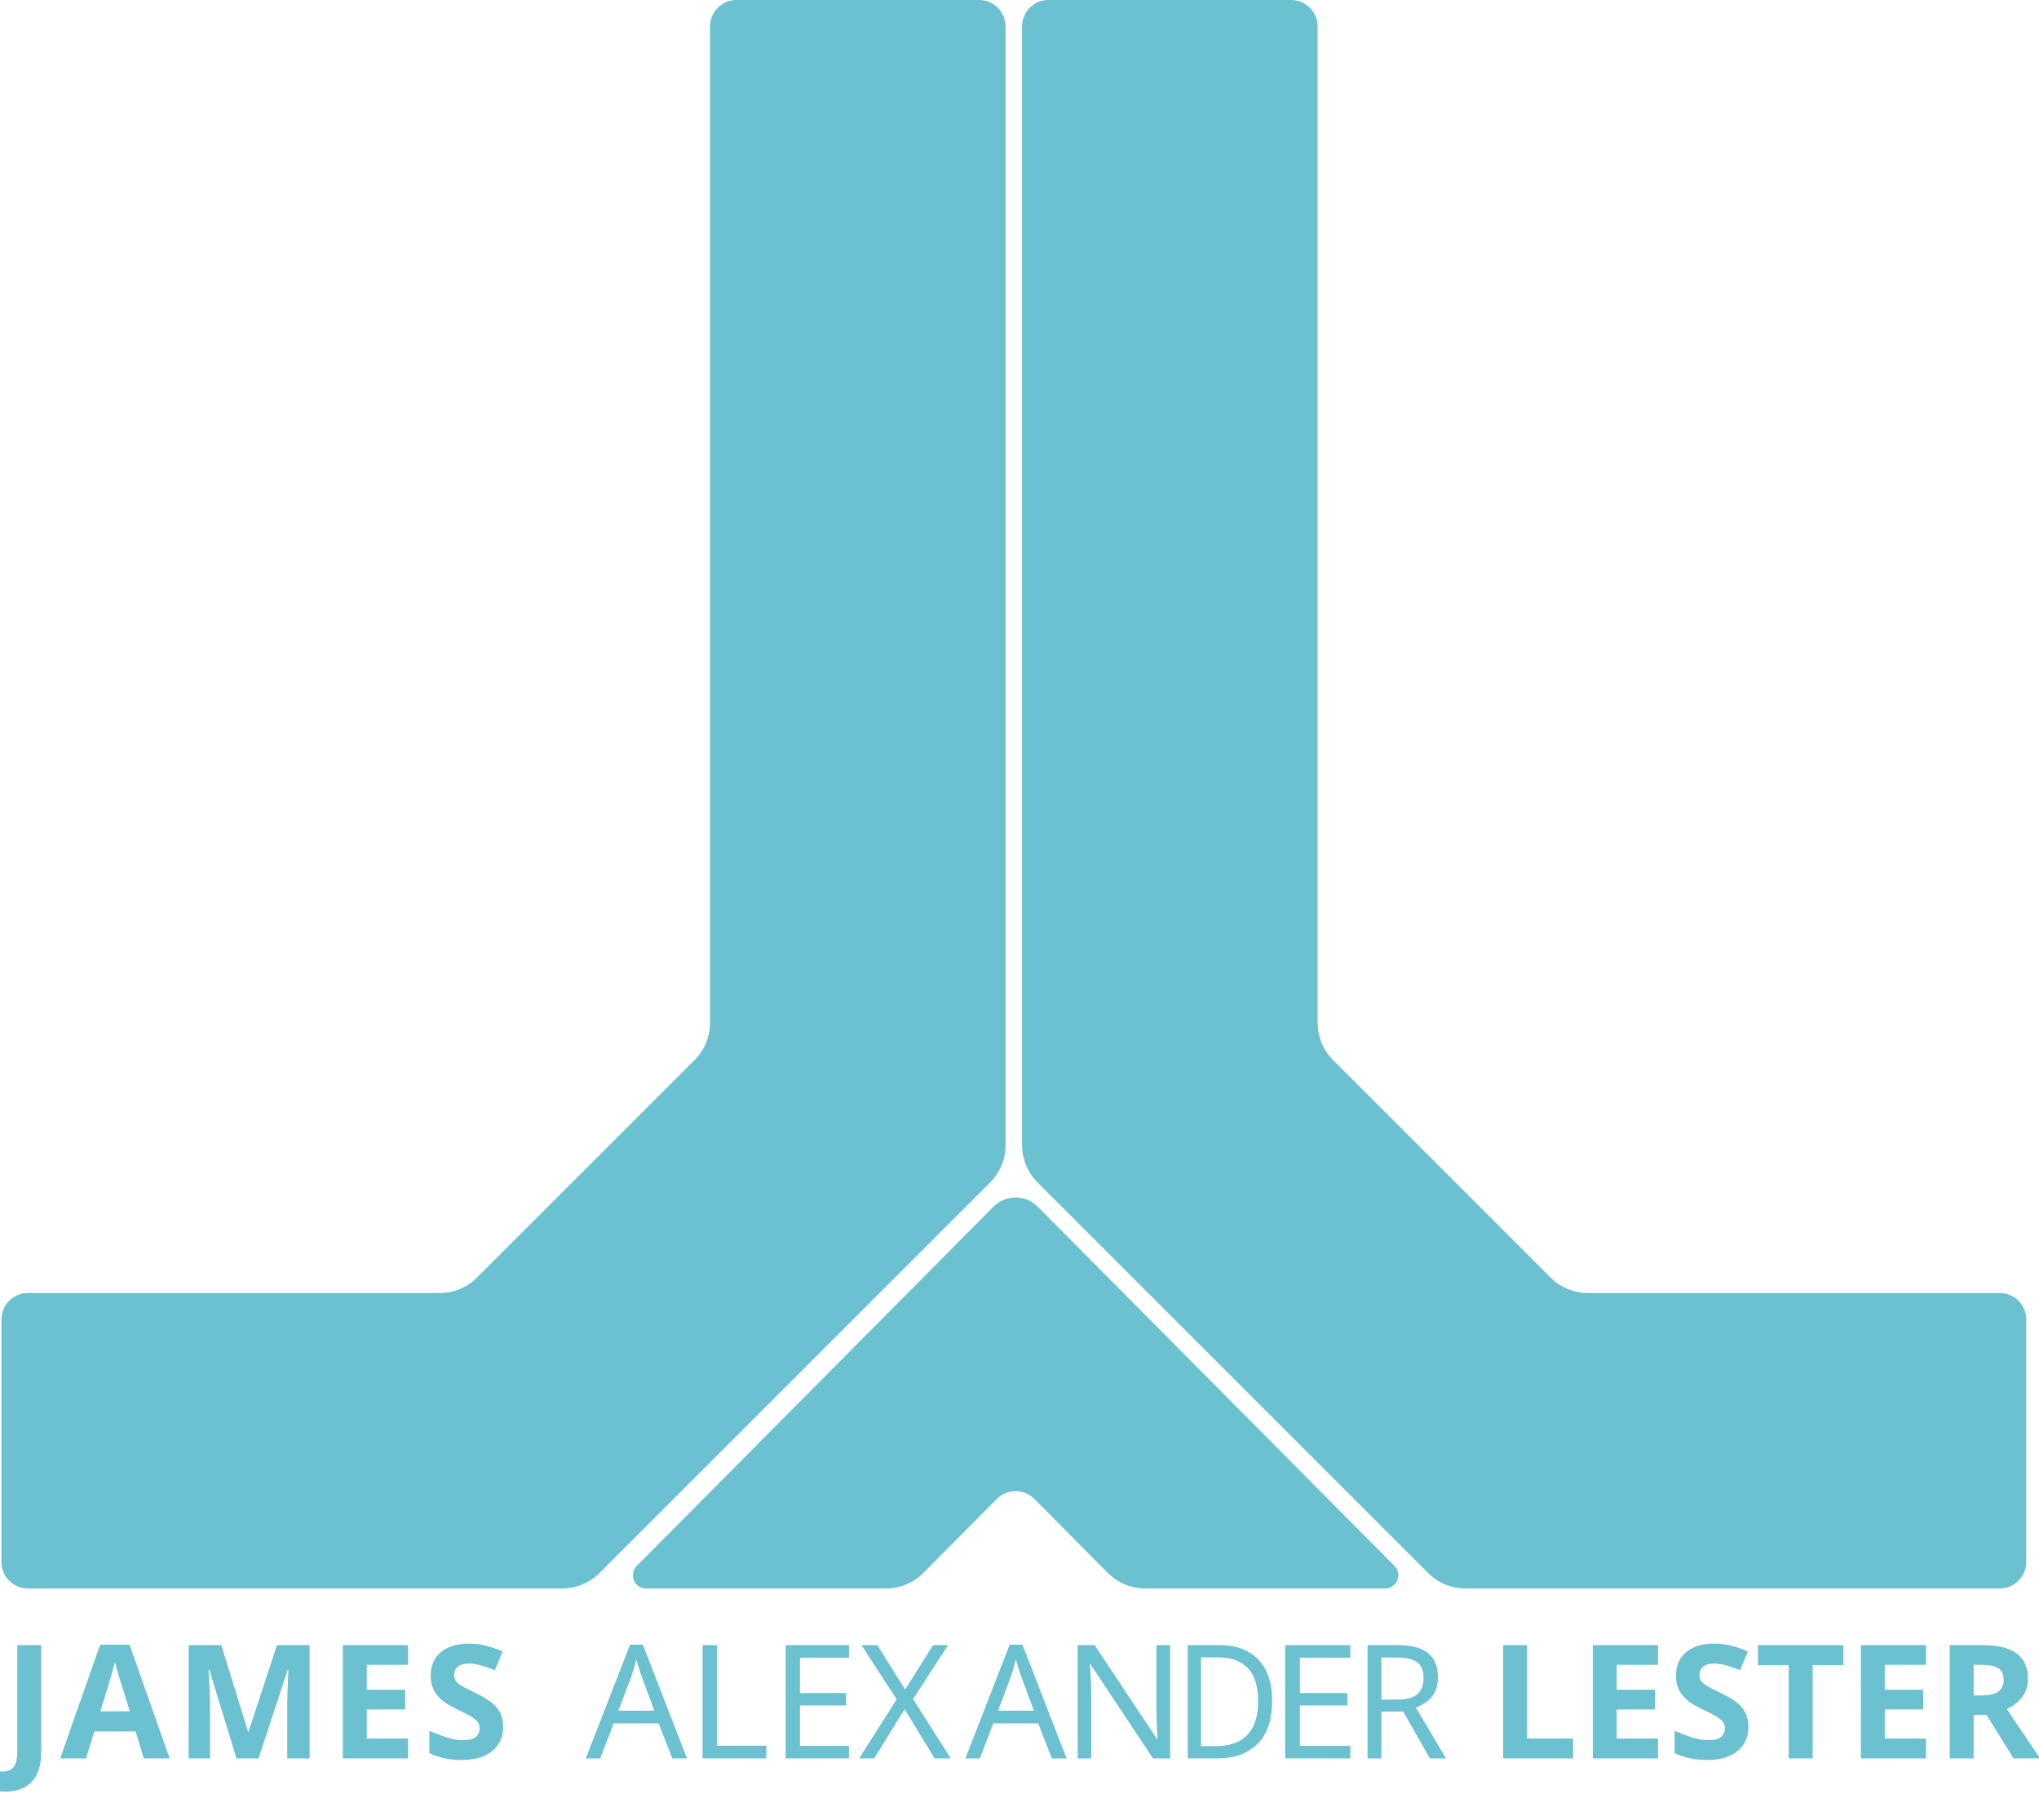
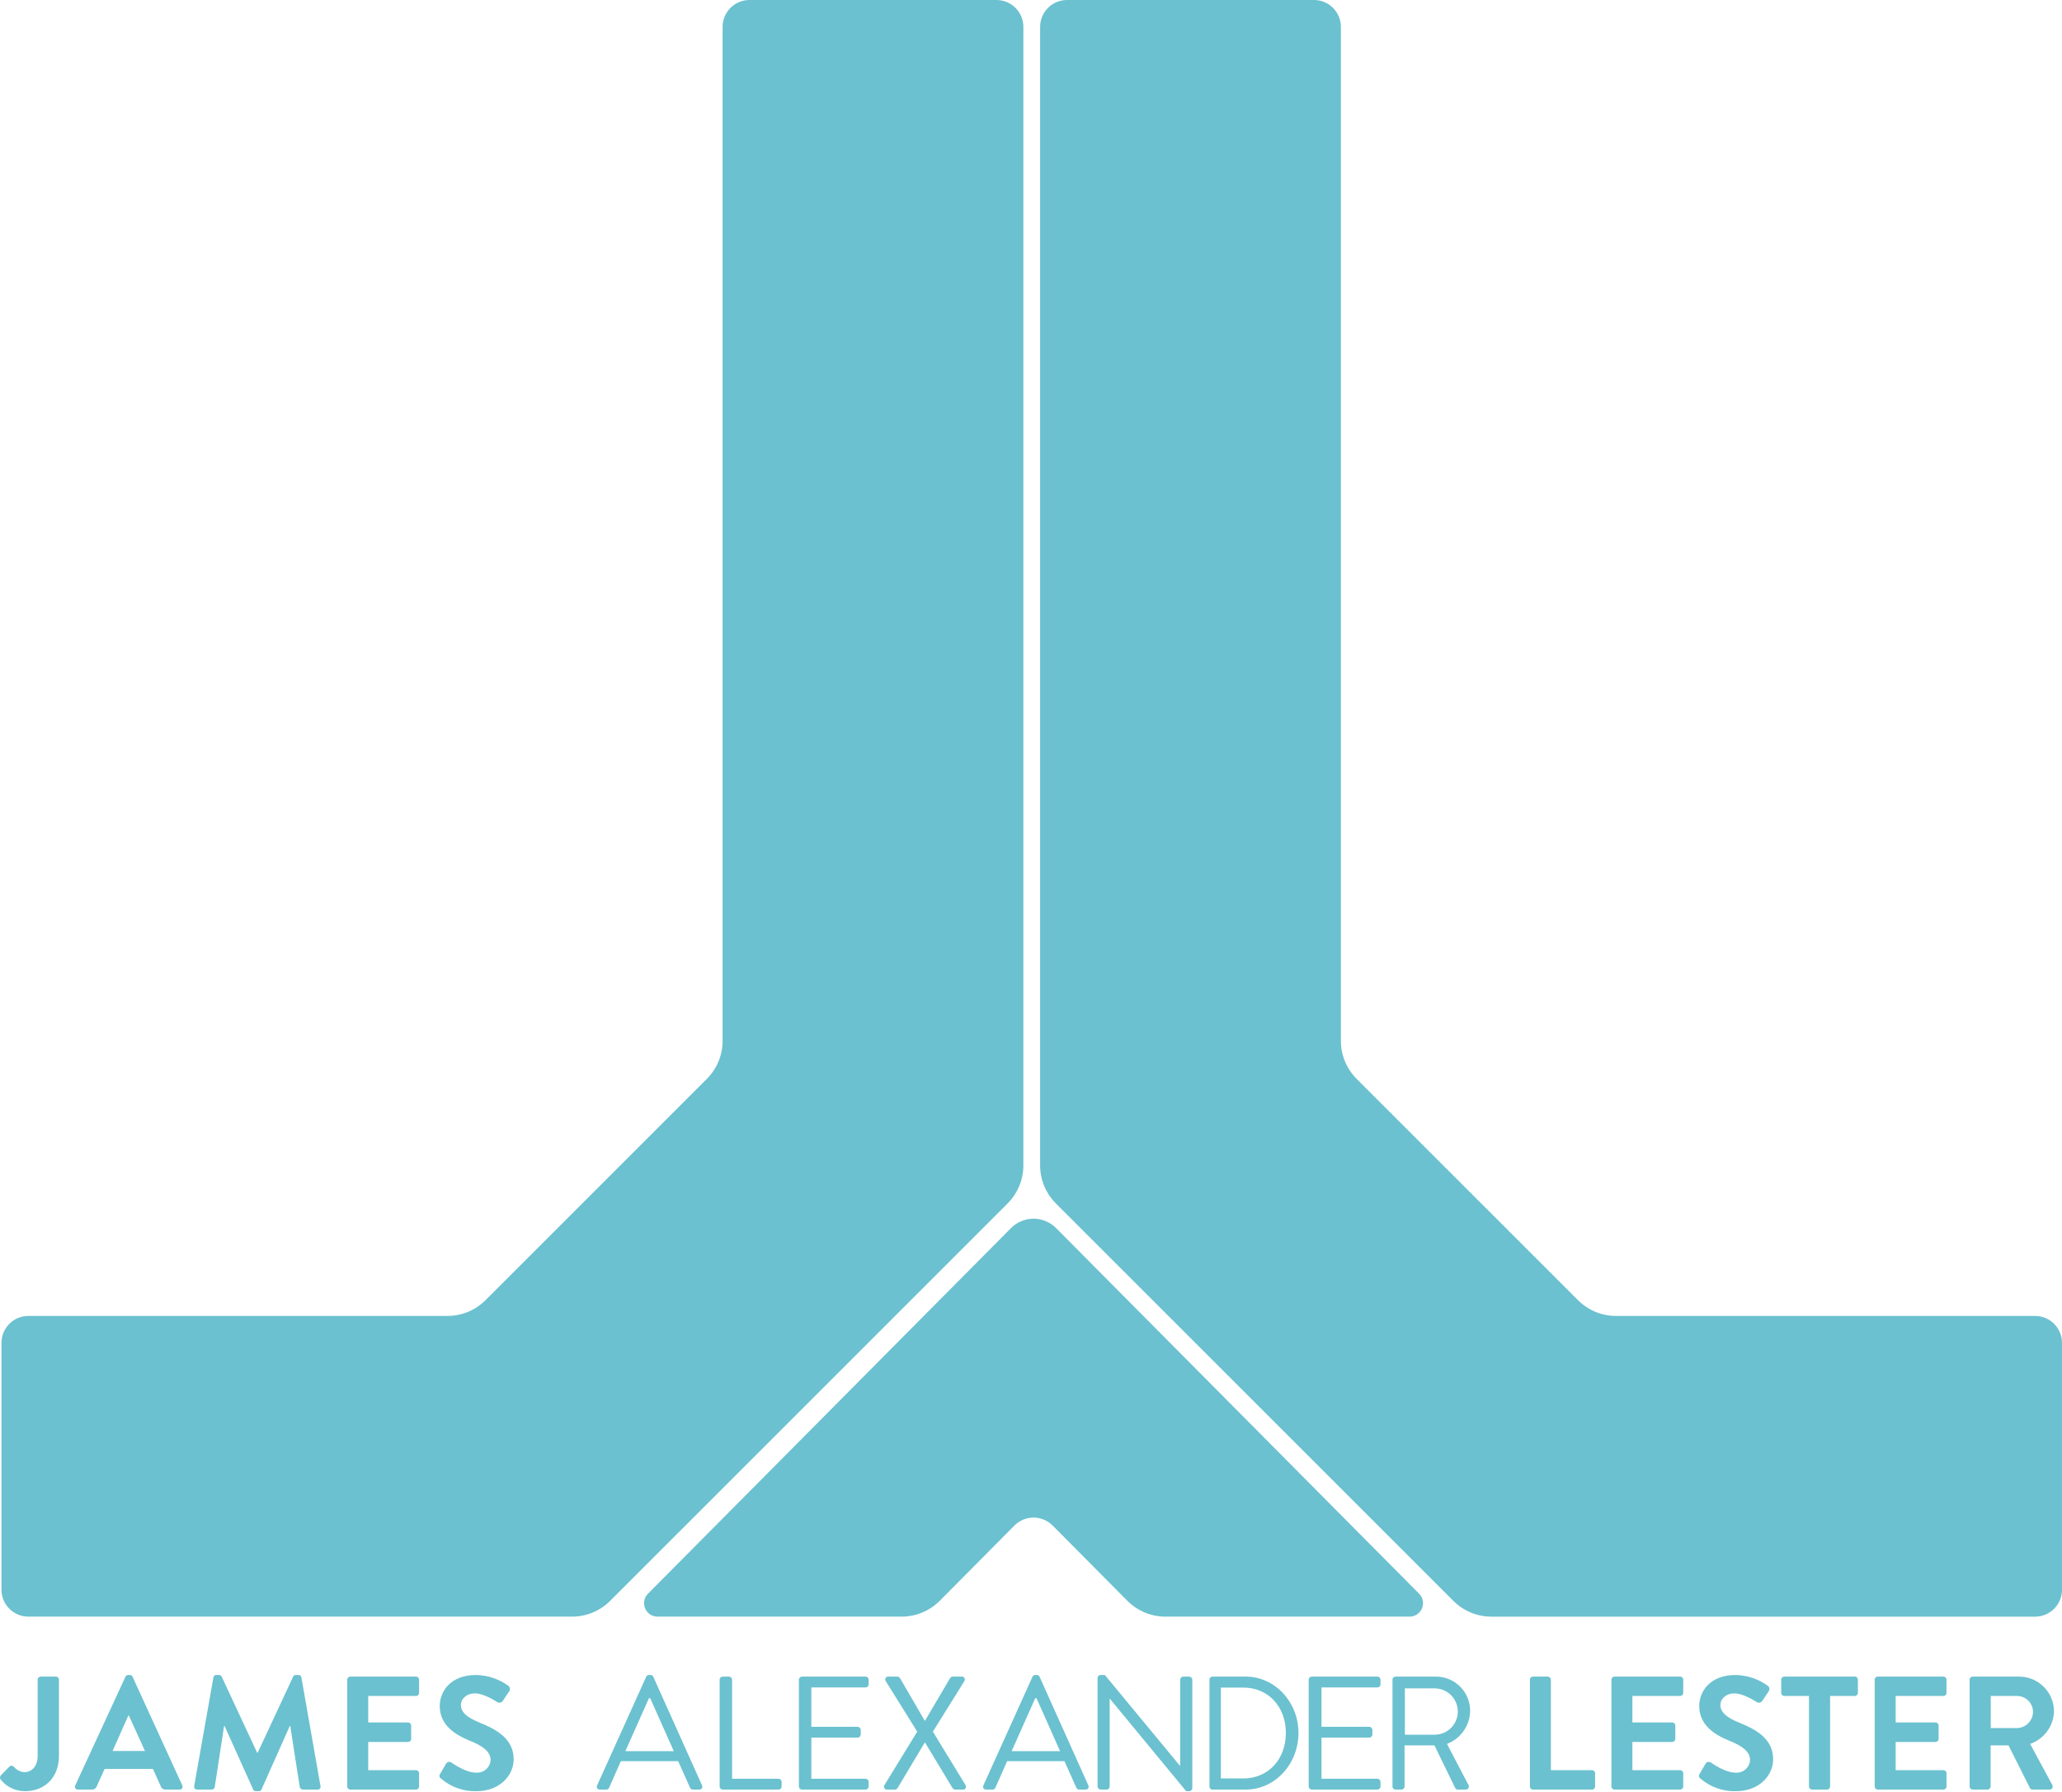
- <svg xmlns="http://www.w3.org/2000/svg" id="Layer_2" data-name="Layer 2" viewBox="0 0 437.053 390.048">
+ <svg xmlns="http://www.w3.org/2000/svg" id="Layer_2" data-name="Layer 2" viewBox="0 0 434.312 377.332">
  <defs>
    <style>
-       .cls-1, .cls-2, .cls-6, .cls-7, .cls-8 {
+       .cls-1 {
        fill: #6bc1cf;
      }

-       .cls-2, .cls-6, .cls-7, .cls-8 {
-         font-size: 34px;
-         font-family: Brandon Grotesque;
-       }
- 
-       .cls-10, .cls-3, .cls-4 {
-         font-weight: 700;
-       }
- 
-       .cls-3 {
-         letter-spacing: 1px;
-       }
- 
-       .cls-4 {
-         letter-spacing: 4px;
-       }
- 
-       .cls-5 {
-         letter-spacing: -1px;
-       }
- 
-       .cls-6 {
-         letter-spacing: -2.913px;
-       }
- 
-       .cls-7 {
-         letter-spacing: -2.151px;
-       }
- 
-       .cls-8 {
-         letter-spacing: -2.062px;
-       }
- 
-       .cls-9 {
-         letter-spacing: 3px;
+       .cls-2 {
+         isolation: isolate;
      }
    </style>
  </defs>
  <g>
    <g>
-       <path class="cls-1" d="M215.425,516.701l83.724-83.724a11.339,11.339,0,0,0,3.321-8.018V185.127a5.669,5.669,0,0,0-5.669-5.669H244.79a5.669,5.669,0,0,0-5.669,5.669V398.719a11.339,11.339,0,0,1-3.321,8.018L189.185,453.351a11.339,11.339,0,0,1-8.018,3.321H92.904a5.669,5.669,0,0,0-5.669,5.669v52.011a5.669,5.669,0,0,0,5.669,5.669h114.504A11.339,11.339,0,0,0,215.425,516.701Z" transform="translate(-86.92236 -179.4572)" />
-       <path class="cls-1" d="M393.044,516.701l-83.724-83.724a11.339,11.339,0,0,1-3.321-8.018V185.127a5.669,5.669,0,0,1,5.669-5.669h52.011a5.669,5.669,0,0,1,5.669,5.669V398.719a11.339,11.339,0,0,0,3.321,8.018l46.615,46.615a11.339,11.339,0,0,0,8.018,3.321h88.264a5.669,5.669,0,0,1,5.669,5.669v52.011a5.669,5.669,0,0,1-5.669,5.669H401.062A11.339,11.339,0,0,1,393.044,516.701Z" transform="translate(-86.92236 -179.4572)" />
-       <path class="cls-1" d="M336.081,465.081l-26.717-26.913a6.69,6.69,0,0,0-4.748-1.977h-0.001a6.69,6.69,0,0,0-4.748,1.977l-26.717,26.913-49.745,50.109a2.835,2.835,0,0,0,2.012,4.832h51.401a11.339,11.339,0,0,0,8.047-3.35L300.593,500.829a5.669,5.669,0,0,1,8.047,0l15.727,15.842a11.339,11.339,0,0,0,8.047,3.35H383.815a2.835,2.835,0,0,0,2.012-4.832Z" transform="translate(-86.92236 -179.4572)" />
+       <path class="cls-1" d="M128.503,337.243l83.724-83.724a11.339,11.339,0,0,0,3.321-8.018V5.669A5.669,5.669,0,0,0,209.879,0H157.868a5.669,5.669,0,0,0-5.669,5.669V219.262a11.339,11.339,0,0,1-3.321,8.018L102.263,273.894a11.339,11.339,0,0,1-8.018,3.321H5.982a5.669,5.669,0,0,0-5.669,5.669v52.011a5.669,5.669,0,0,0,5.669,5.669H120.485A11.339,11.339,0,0,0,128.503,337.243Z" transform="translate(-0.00014)" />
+       <path class="cls-1" d="M306.122,337.243l-83.724-83.724a11.339,11.339,0,0,1-3.321-8.018V5.669A5.669,5.669,0,0,1,224.746,0h52.011a5.669,5.669,0,0,1,5.669,5.669V219.262a11.339,11.339,0,0,0,3.321,8.018l46.615,46.615a11.339,11.339,0,0,0,8.018,3.321h88.264a5.669,5.669,0,0,1,5.669,5.669h0v52.011a5.669,5.669,0,0,1-5.669,5.669H314.139A11.339,11.339,0,0,1,306.122,337.243Z" transform="translate(-0.00014)" />
+       <path class="cls-1" d="M249.159,285.623l-26.717-26.913a6.69,6.69,0,0,0-4.748-1.977h-0.001a6.69,6.69,0,0,0-4.748,1.977l-26.717,26.913-49.745,50.109a2.835,2.835,0,0,0,2.012,4.832h51.401a11.339,11.339,0,0,0,8.047-3.35l15.727-15.842a5.669,5.669,0,0,1,8.018-.029l0.029,0.029,15.727,15.842a11.339,11.339,0,0,0,8.047,3.35h51.401a2.835,2.835,0,0,0,2.012-4.832Z" transform="translate(-0.00014)" />
    </g>
-     <text class="cls-2" transform="translate(0.653 376.992)">
-       <tspan class="cls-3">JAMES</tspan>
-       <tspan class="cls-4" x="112.505" y="0"> </tspan>
-       <tspan x="124.915" y="0">ALEX</tspan>
-       <tspan class="cls-5" x="206.276" y="0">A</tspan>
-     </text>
-     <text class="cls-6" transform="translate(227.6008 376.992) scale(1.03 1)">N</text>
-     <text class="cls-7" transform="translate(251.5197 376.992) scale(0.93 1)">D</text>
-     <text class="cls-6" transform="translate(272.0724 376.992) scale(1.03 1)">E</text>
-     <text class="cls-8" transform="translate(289.9318 376.992) scale(0.97 1)">R</text>
-     <text class="cls-2" transform="translate(308.467 376.992)">
-       <tspan class="cls-9"> </tspan>
-       <tspan class="cls-10" x="10.676" y="0">LESTER</tspan>
-     </text>
+     <g class="cls-2">
+       <g class="cls-2">
+         <path class="cls-1" d="M0.177,374l1.768-1.802a0.657,0.657,0,0,1,1.02.034,2.956,2.956,0,0,0,2.244,1.088c1.326,0,2.72-1.088,2.72-3.434v-16.046a0.646,0.646,0,0,1,.646-0.646h3.195a0.646,0.646,0,0,1,.646.646v16.046c0,4.726-3.162,7.445-7.139,7.445a6.518,6.518,0,0,1-5.167-2.481A0.717,0.717,0,0,1,.177,374Z" transform="translate(-0.00014)" />
+         <path class="cls-1" d="M15.851,376.108l10.573-22.88a0.611,0.611,0,0,1,.578-0.374h0.34a0.578,0.578,0,0,1,.578.374l10.471,22.88a0.6,0.6,0,0,1-.578.884h-2.958a0.978,0.978,0,0,1-.986-0.68l-1.666-3.672h-10.165l-1.666,3.672a1.024,1.024,0,0,1-.986.68H16.429A0.6,0.6,0,0,1,15.851,376.108Zm14.687-7.241-3.4-7.479H27.036l-3.332,7.479h6.833Z" transform="translate(-0.00014)" />
+         <path class="cls-1" d="M44.954,353.364a0.574,0.574,0,0,1,.612-0.51h0.544a0.619,0.619,0,0,1,.578.34L54.167,369.241H54.269l7.479-16.047a0.586,0.586,0,0,1,.578-0.34h0.544a0.574,0.574,0,0,1,.612.51L67.494,376.21a0.59,0.59,0,0,1-.612.782H63.788a0.737,0.737,0,0,1-.646-0.51l-2.006-12.885H61.034L55.085,376.958a0.578,0.578,0,0,1-.578.374H53.895a0.611,0.611,0,0,1-.578-0.374L47.3,363.598H47.198l-1.972,12.885a0.658,0.658,0,0,1-.612.51H41.554a0.623,0.623,0,0,1-.646-0.782Z" transform="translate(-0.00014)" />
+         <path class="cls-1" d="M73.14,353.841a0.646,0.646,0,0,1,.646-0.646H87.622a0.646,0.646,0,0,1,.646.646v2.787a0.646,0.646,0,0,1-.646.646h-10.063v5.575h8.397a0.668,0.668,0,0,1,.646.646v2.822a0.645,0.645,0,0,1-.646.646H77.559v5.949h10.063a0.646,0.646,0,0,1,.646.646v2.788a0.645,0.645,0,0,1-.646.646H73.786a0.645,0.645,0,0,1-.646-0.646V353.841Z" transform="translate(-0.00014)" />
+         <path class="cls-1" d="M92.724,373.66l1.224-2.107a0.788,0.788,0,0,1,1.156-.238c0.17,0.103,2.924,2.108,5.133,2.108a2.839,2.839,0,0,0,3.094-2.618c0-1.733-1.462-2.924-4.317-4.079-3.196-1.292-6.392-3.332-6.392-7.344,0-3.025,2.244-6.527,7.649-6.527a11.962,11.962,0,0,1,6.799,2.278,0.841,0.841,0,0,1,.204,1.121l-1.292,1.938a0.895,0.895,0,0,1-1.19.407c-0.272-.17-2.855-1.869-4.726-1.869-1.938,0-2.992,1.292-2.992,2.38,0,1.598,1.258,2.686,4.012,3.808,3.298,1.325,7.105,3.297,7.105,7.683,0,3.502-3.026,6.731-7.819,6.731a10.94,10.94,0,0,1-7.479-2.651A0.673,0.673,0,0,1,92.724,373.66Z" transform="translate(-0.00014)" />
+       </g>
+       <g class="cls-2">
+         <path class="cls-1" d="M125.771,376.108l10.335-22.88a0.611,0.611,0,0,1,.578-0.374h0.34a0.611,0.611,0,0,1,.578.374l10.267,22.88a0.6,0.6,0,0,1-.578.884h-1.36a0.625,0.625,0,0,1-.578-0.374l-2.516-5.609H130.769l-2.482,5.609a0.625,0.625,0,0,1-.578.374h-1.36A0.6,0.6,0,0,1,125.771,376.108Zm16.148-7.207c-1.666-3.706-3.298-7.445-4.964-11.151h-0.272l-4.963,11.151h10.199Z" transform="translate(-0.00014)" />
+         <path class="cls-1" d="M151.577,353.841a0.646,0.646,0,0,1,.646-0.646h1.326a0.669,0.669,0,0,1,.646.646v20.874h9.791a0.645,0.645,0,0,1,.646.646v0.986a0.645,0.645,0,0,1-.646.646h-11.763a0.645,0.645,0,0,1-.646-0.646V353.841Z" transform="translate(-0.00014)" />
+         <path class="cls-1" d="M168.271,353.841a0.646,0.646,0,0,1,.646-0.646h13.395a0.646,0.646,0,0,1,.646.646v0.985a0.646,0.646,0,0,1-.646.646H170.889v8.295h9.757a0.669,0.669,0,0,1,.646.646v0.986a0.645,0.645,0,0,1-.646.646h-9.757v8.67h11.423a0.645,0.645,0,0,1,.646.646v0.986a0.645,0.645,0,0,1-.646.646H168.917a0.645,0.645,0,0,1-.646-0.646V353.841Z" transform="translate(-0.00014)" />
+         <path class="cls-1" d="M193.192,364.787L186.563,354.146a0.612,0.612,0,0,1,.578-0.952h1.835a0.704,0.704,0,0,1,.578.307l5.235,9.009h0.034l5.303-9.009a0.659,0.659,0,0,1,.578-0.307h1.836a0.611,0.611,0,0,1,.578.952l-6.629,10.641L203.357,376.04a0.607,0.607,0,0,1-.578.952h-1.564a0.691,0.691,0,0,1-.578-0.306l-5.813-9.621H194.79l-5.745,9.621a0.66,0.66,0,0,1-.578.306h-1.564A0.618,0.618,0,0,1,186.291,376.04Z" transform="translate(-0.00014)" />
+       </g>
+       <g class="cls-2">
+         <path class="cls-1" d="M207.133,376.108l10.335-22.88a0.611,0.611,0,0,1,.578-0.374h0.34a0.611,0.611,0,0,1,.578.374l10.267,22.88a0.6,0.6,0,0,1-.578.884H227.293a0.626,0.626,0,0,1-.578-0.374l-2.516-5.609H212.13l-2.482,5.609a0.625,0.625,0,0,1-.578.374h-1.36A0.6,0.6,0,0,1,207.133,376.108Zm16.148-7.207c-1.666-3.706-3.298-7.445-4.964-11.151h-0.272L213.082,368.901h10.199Z" transform="translate(-0.00014)" />
+       </g>
+     </g>
+     <g class="cls-2">
+       <path class="cls-1" d="M231.173,353.467a0.651,0.651,0,0,1,.665-0.612h0.876l15.794,19.106h0.07V353.841a0.655,0.655,0,0,1,.664-0.646h1.227a0.68,0.68,0,0,1,.665.646V376.721a0.65,0.65,0,0,1-.665.611h-0.631l-16.073-19.479h-0.035v18.494a0.655,0.655,0,0,1-.665.646h-1.227a0.679,0.679,0,0,1-.665-0.646V353.467Z" transform="translate(-0.00014)" />
+     </g>
+     <g class="cls-2">
+       <path class="cls-1" d="M254.744,353.841a0.621,0.621,0,0,1,.569-0.646h7.082c6.103,0,11.097,5.338,11.097,11.865,0,6.595-4.994,11.933-11.097,11.933h-7.082a0.62,0.62,0,0,1-.569-0.646V353.841Zm7.146,20.806c5.185,0,8.947-3.978,8.947-9.587,0-5.575-3.763-9.554-8.947-9.554h-4.742v19.141h4.742Z" transform="translate(-0.00014)" />
+     </g>
+     <g class="cls-2">
+       <path class="cls-1" d="M275.645,353.841a0.655,0.655,0,0,1,.665-0.646h13.798a0.656,0.656,0,0,1,.665.646v0.985a0.656,0.656,0,0,1-.665.646h-11.767v8.295h10.05a0.679,0.679,0,0,1,.666.646v0.986a0.656,0.656,0,0,1-.666.646h-10.05v8.67h11.767a0.655,0.655,0,0,1,.665.646v0.986a0.655,0.655,0,0,1-.665.646H276.31a0.654,0.654,0,0,1-.665-0.646V353.841Z" transform="translate(-0.00014)" />
+     </g>
+     <g class="cls-2">
+       <path class="cls-1" d="M293.295,353.841a0.637,0.637,0,0,1,.627-0.646h8.54a7.194,7.194,0,0,1,7.188,7.241,7.574,7.574,0,0,1-4.881,6.936l4.518,8.635a0.643,0.643,0,0,1-.561.986h-1.682a0.563,0.563,0,0,1-.527-0.306l-4.385-9.01H295.834v8.67a0.659,0.659,0,0,1-.627.646h-1.285a0.636,0.636,0,0,1-.627-0.646V353.841Zm9.002,11.593a4.88,4.88,0,0,0,0-9.757h-6.396v9.757h6.396Z" transform="translate(-0.00014)" />
+     </g>
+     <g class="cls-2">
+       <g class="cls-2">
+         <path class="cls-1" d="M322.236,353.841a0.646,0.646,0,0,1,.646-0.646h3.127a0.67,0.67,0,0,1,.646.646v19.071h8.669a0.646,0.646,0,0,1,.646.646v2.788a0.645,0.645,0,0,1-.646.646H322.883a0.646,0.646,0,0,1-.646-0.646V353.841Z" transform="translate(-0.00014)" />
+         <path class="cls-1" d="M339.406,353.841a0.646,0.646,0,0,1,.646-0.646h13.837a0.646,0.646,0,0,1,.646.646v2.787a0.646,0.646,0,0,1-.646.646H343.825v5.575h8.397a0.668,0.668,0,0,1,.646.646v2.822a0.645,0.645,0,0,1-.646.646H343.825v5.949h10.063a0.646,0.646,0,0,1,.646.646v2.788a0.645,0.645,0,0,1-.646.646H340.052a0.645,0.645,0,0,1-.646-0.646V353.841Z" transform="translate(-0.00014)" />
+         <path class="cls-1" d="M358.004,373.66l1.225-2.107a0.788,0.788,0,0,1,1.155-.238c0.17,0.103,2.924,2.108,5.134,2.108a2.839,2.839,0,0,0,3.094-2.618c0-1.733-1.462-2.924-4.317-4.079-3.196-1.292-6.392-3.332-6.392-7.344,0-3.025,2.244-6.527,7.649-6.527a11.959,11.959,0,0,1,6.799,2.278,0.841,0.841,0,0,1,.204,1.121l-1.292,1.938a0.894,0.894,0,0,1-1.189.407c-0.272-.17-2.855-1.869-4.726-1.869-1.938,0-2.992,1.292-2.992,2.38,0,1.598,1.258,2.686,4.012,3.808,3.298,1.325,7.105,3.297,7.105,7.683,0,3.502-3.025,6.731-7.819,6.731a10.943,10.943,0,0,1-7.479-2.651A0.673,0.673,0,0,1,358.004,373.66Z" transform="translate(-0.00014)" />
+         <path class="cls-1" d="M381.021,357.274h-5.201a0.646,0.646,0,0,1-.646-0.646v-2.787a0.646,0.646,0,0,1,.646-0.646h14.856a0.646,0.646,0,0,1,.646.646v2.787a0.646,0.646,0,0,1-.646.646h-5.202v19.072a0.668,0.668,0,0,1-.646.646H381.667a0.668,0.668,0,0,1-.646-0.646V357.274Z" transform="translate(-0.00014)" />
+         <path class="cls-1" d="M394.859,353.841a0.646,0.646,0,0,1,.646-0.646H409.342a0.646,0.646,0,0,1,.646.646v2.787a0.646,0.646,0,0,1-.646.646H399.279v5.575h8.396a0.668,0.668,0,0,1,.646.646v2.822a0.645,0.645,0,0,1-.646.646H399.279v5.949h10.062a0.646,0.646,0,0,1,.646.646v2.788a0.646,0.646,0,0,1-.646.646H395.506a0.646,0.646,0,0,1-.646-0.646V353.841Z" transform="translate(-0.00014)" />
+         <path class="cls-1" d="M414.852,353.841a0.646,0.646,0,0,1,.646-0.646h9.723a7.364,7.364,0,0,1,7.412,7.31,7.502,7.502,0,0,1-5.032,6.867l4.658,8.635a0.644,0.644,0,0,1-.578.986h-3.569a0.581,0.581,0,0,1-.544-0.306l-4.522-9.01h-3.773v8.67a0.668,0.668,0,0,1-.646.646h-3.128a0.645,0.645,0,0,1-.646-0.646V353.841Zm9.995,10.198a3.462,3.462,0,0,0,3.365-3.467,3.381,3.381,0,0,0-3.365-3.298h-5.542v6.765h5.542Z" transform="translate(-0.00014)" />
+       </g>
+     </g>
  </g>
</svg>
